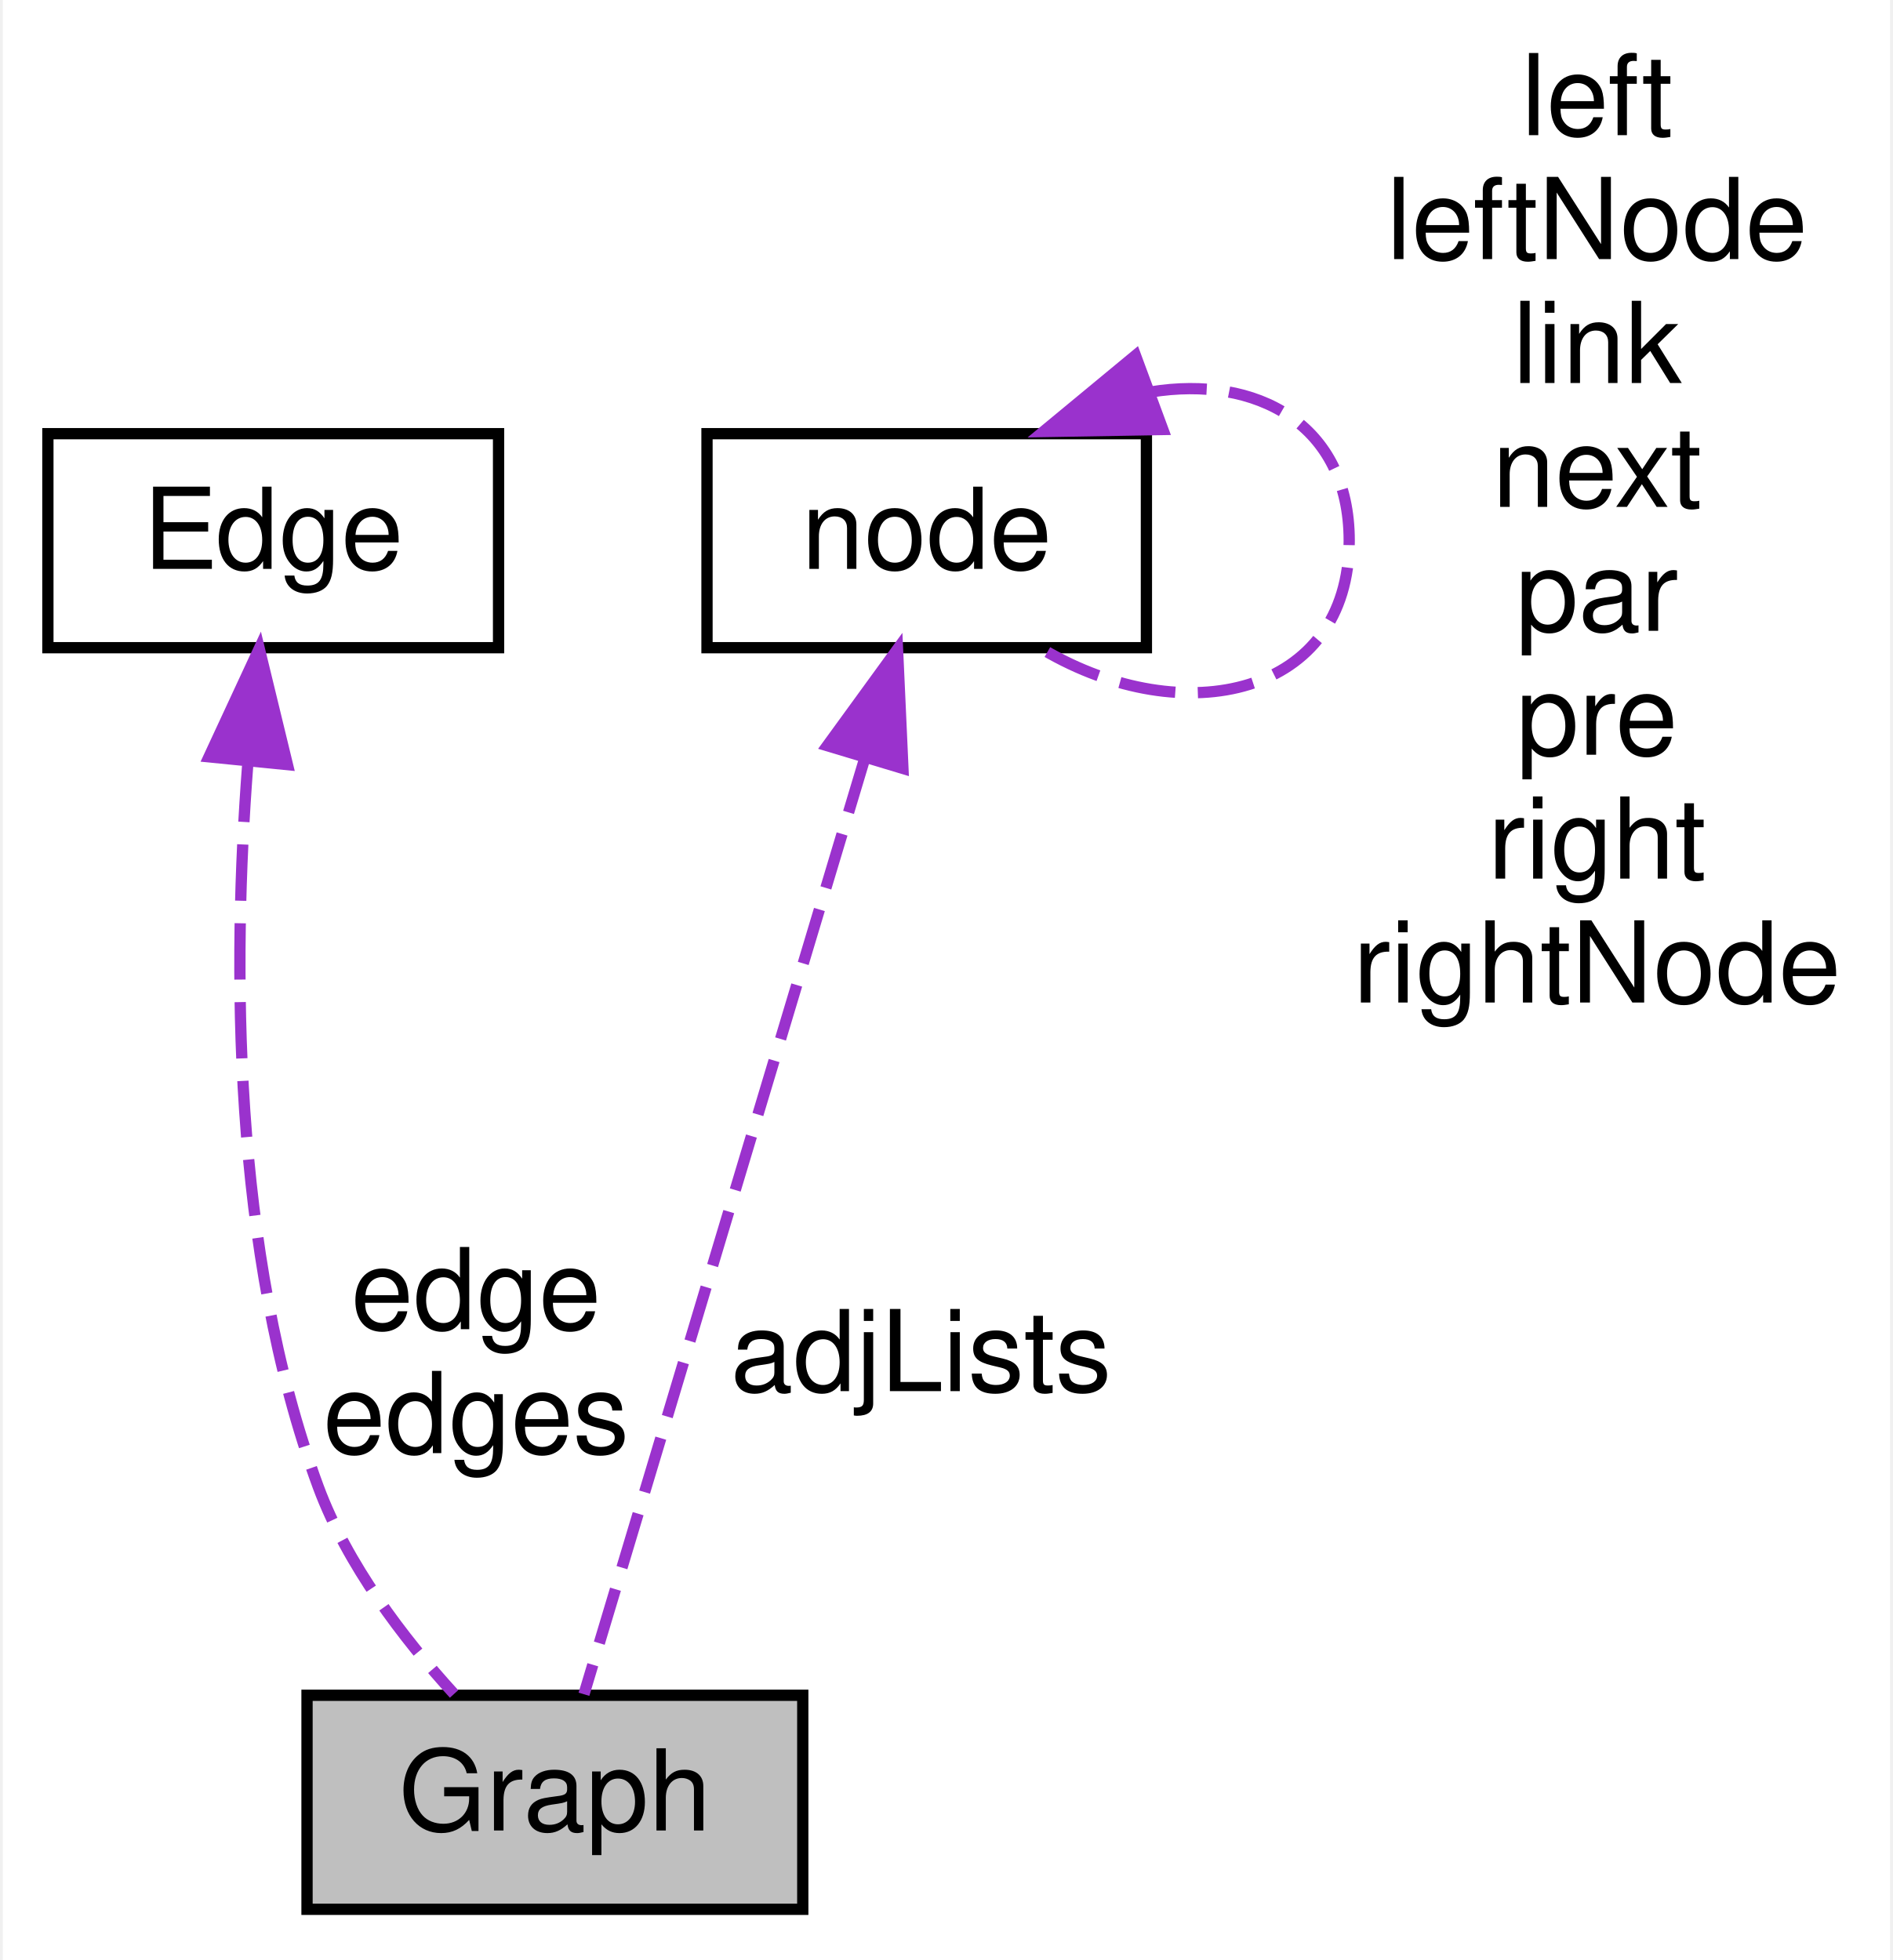
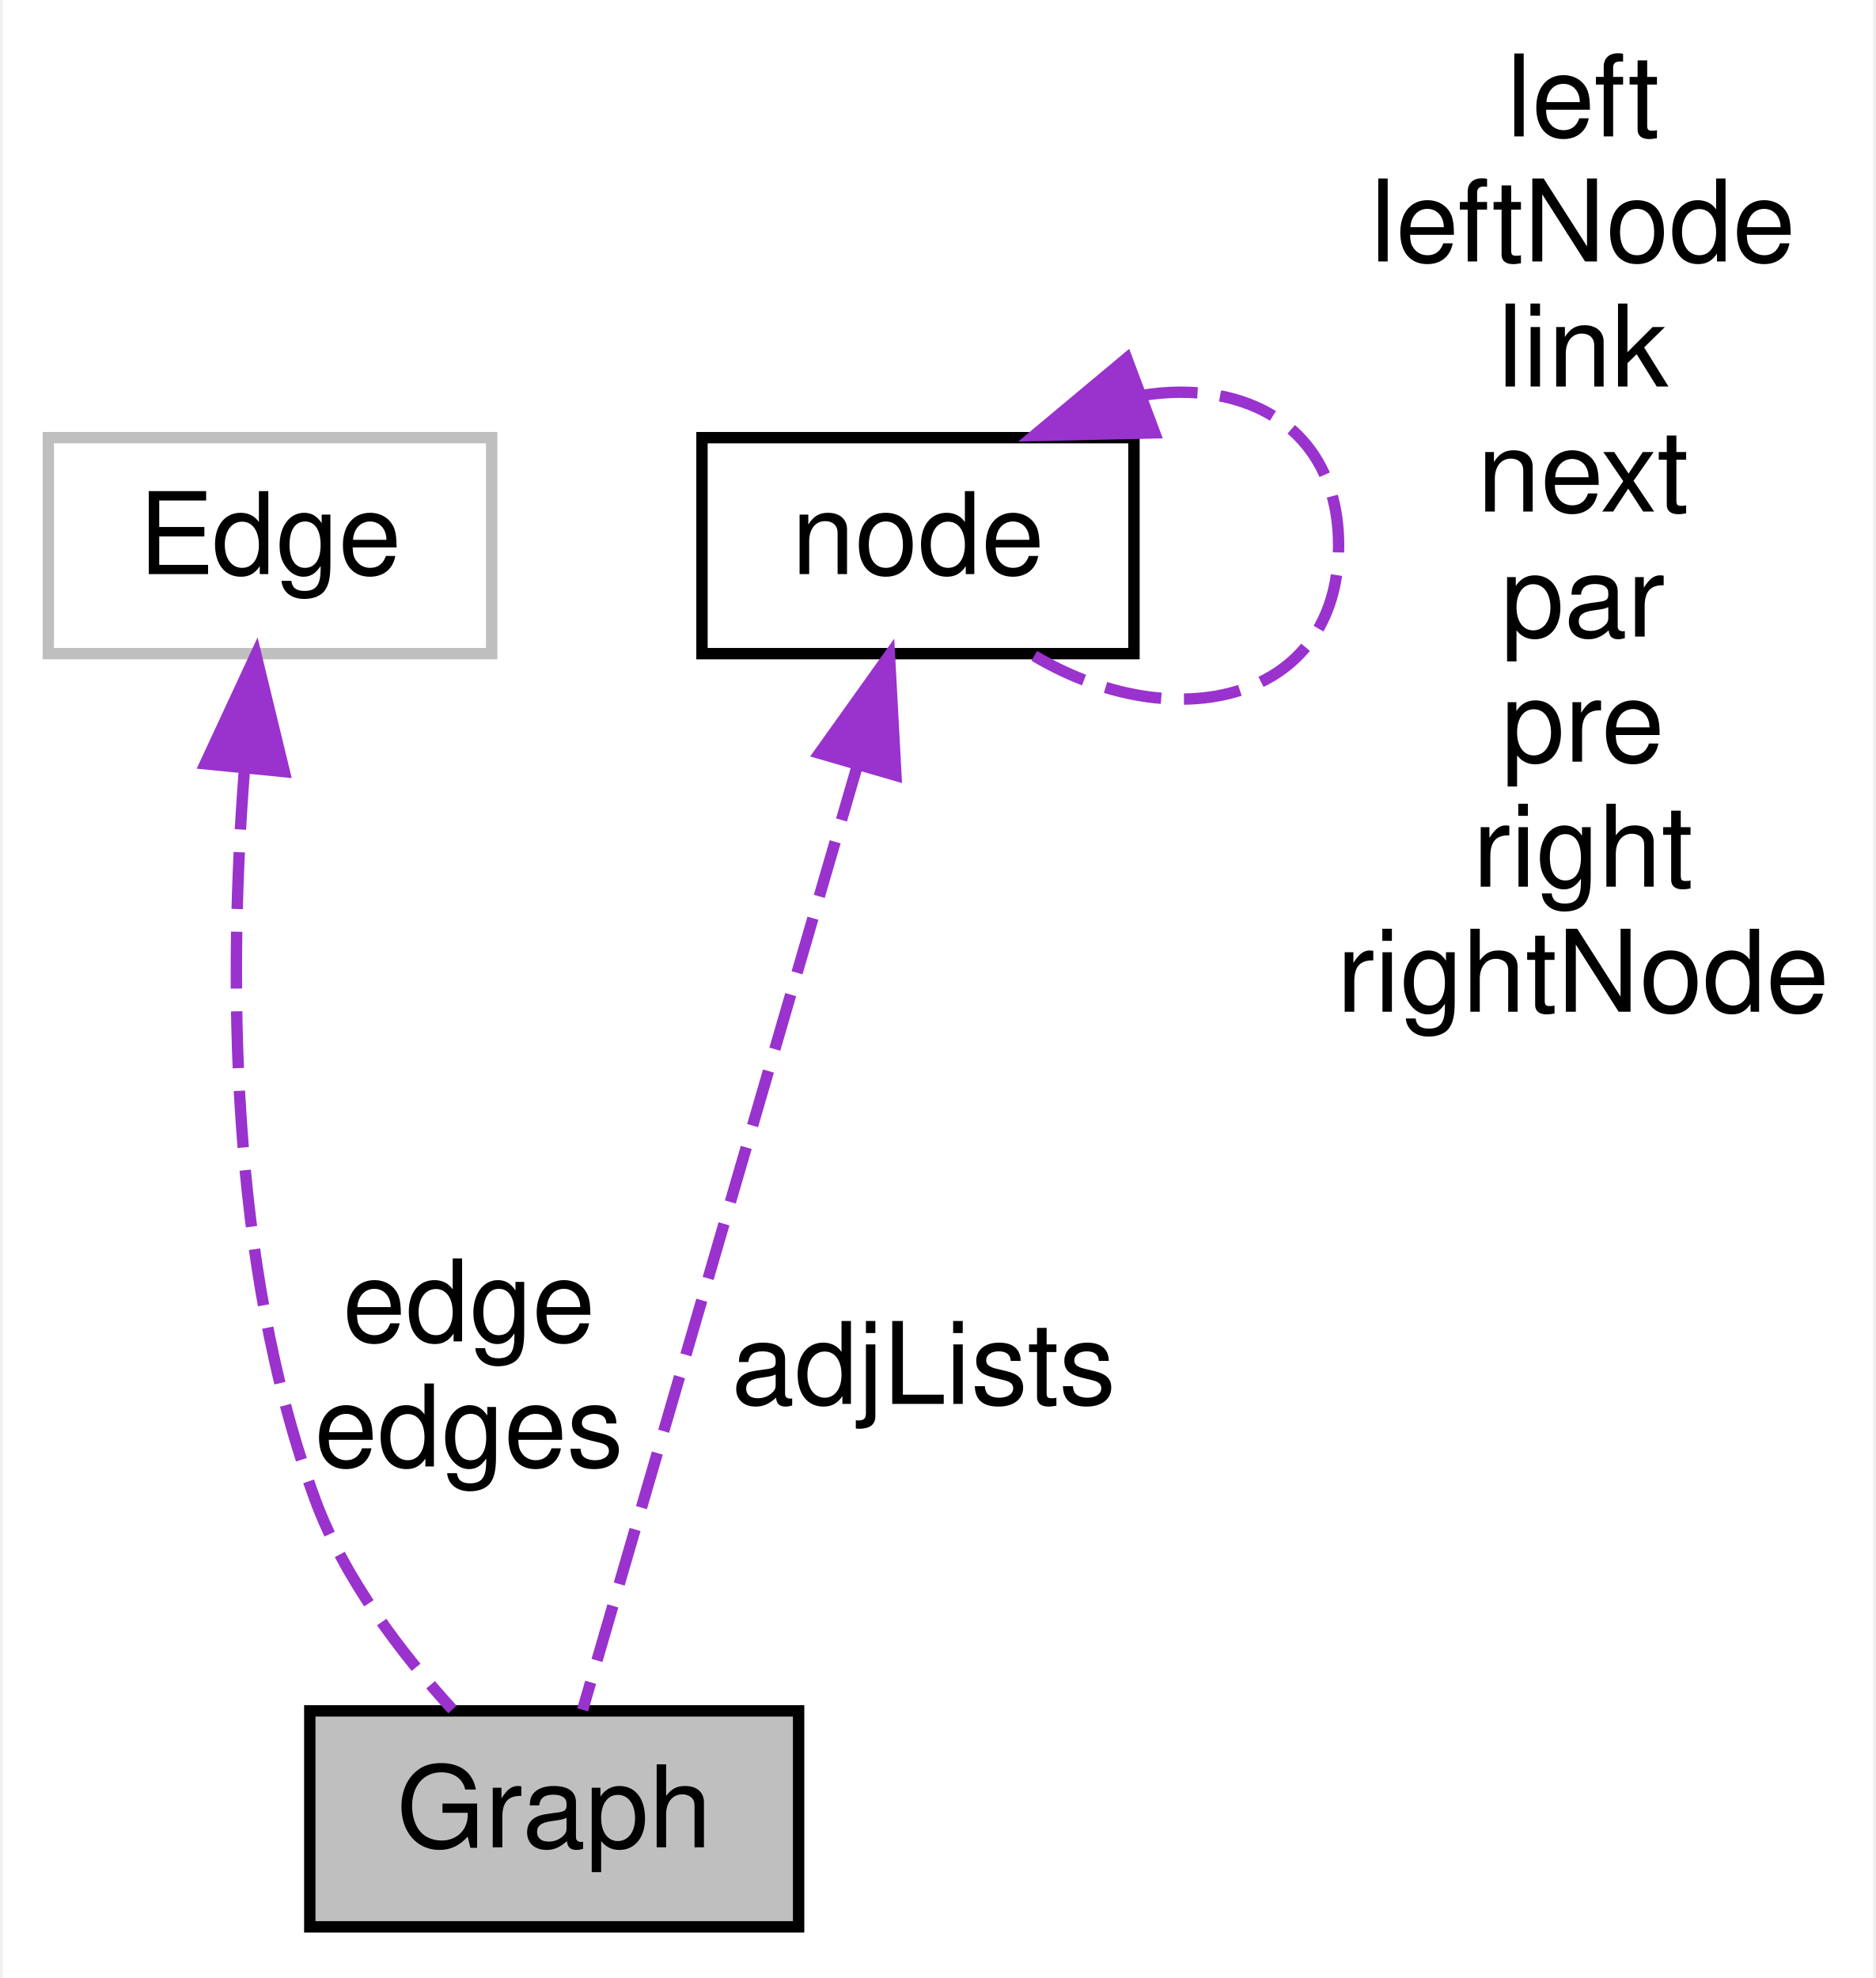
- <svg xmlns="http://www.w3.org/2000/svg" xmlns:xlink="http://www.w3.org/1999/xlink" width="168pt" height="174pt" viewBox="0.00 0.00 167.50 174.00">
+ <svg xmlns="http://www.w3.org/2000/svg" xmlns:xlink="http://www.w3.org/1999/xlink" width="165pt" height="174pt" viewBox="0.00 0.00 164.50 174.00">
  <g id="graph0" class="graph" transform="scale(1 1) rotate(0) translate(4 170)">
-     <polygon fill="white" stroke="transparent" points="-4,4 -4,-170 163.5,-170 163.5,4 -4,4" />
+     <polygon fill="white" stroke="transparent" points="-4,4 -4,-170 160.5,-170 160.5,4 -4,4" />
    <g id="node1" class="node">
      <g id="a_node1">
        <a xlink:title=" ">
-           <polygon fill="#bfbfbf" stroke="black" points="23,-0.5 23,-19.5 67,-19.5 67,-0.5 23,-0.5" />
-           <text text-anchor="middle" x="45" y="-7.5" font-family="Helvetica,sans-Serif" font-size="10.00">Graph</text>
+           <polygon fill="#bfbfbf" stroke="black" points="23,-0.5 23,-19.5 66,-19.5 66,-0.5 23,-0.5" />
+           <text text-anchor="middle" x="44.5" y="-7.5" font-family="Helvetica,sans-Serif" font-size="10.00">Graph</text>
        </a>
      </g>
    </g>
    <g id="node2" class="node">
      <g id="a_node2">
        <a xlink:href="../../d5/db4/struct_edge.html" target="_top" xlink:title=" ">
-           <polygon fill="white" stroke="black" points="0,-112.5 0,-131.5 40,-131.5 40,-112.5 0,-112.5" />
-           <text text-anchor="middle" x="20" y="-119.5" font-family="Helvetica,sans-Serif" font-size="10.00">Edge</text>
+           <polygon fill="white" stroke="#bfbfbf" points="0,-112.5 0,-131.5 39,-131.5 39,-112.5 0,-112.5" />
+           <text text-anchor="middle" x="19.5" y="-119.5" font-family="Helvetica,sans-Serif" font-size="10.00">Edge</text>
        </a>
      </g>
    </g>
    <g id="edge1" class="edge">
-       <path fill="none" stroke="#9a32cd" stroke-dasharray="5,2" d="M17.73,-102.02C16.41,-84.76 16.27,-58.89 24,-38 26.56,-31.09 31.56,-24.54 36.05,-19.62" />
-       <polygon fill="#9a32cd" stroke="#9a32cd" points="14.3,-102.81 18.76,-112.42 21.26,-102.12 14.3,-102.81" />
-       <text text-anchor="middle" x="38" y="-52" font-family="Helvetica,sans-Serif" font-size="10.00"> edge</text>
-       <text text-anchor="middle" x="38" y="-41" font-family="Helvetica,sans-Serif" font-size="10.00">edges</text>
+       <path fill="none" stroke="#9a32cd" stroke-dasharray="5,2" d="M17.23,-102.02C15.91,-84.76 15.77,-58.89 23.5,-38 26.06,-31.09 31.06,-24.54 35.55,-19.62" />
+       <polygon fill="#9a32cd" stroke="#9a32cd" points="13.8,-102.81 18.26,-112.42 20.76,-102.12 13.8,-102.81" />
+       <text text-anchor="middle" x="37" y="-52" font-family="Helvetica,sans-Serif" font-size="10.00"> edge</text>
+       <text text-anchor="middle" x="37" y="-41" font-family="Helvetica,sans-Serif" font-size="10.00">edges</text>
    </g>
    <g id="node3" class="node">
      <g id="a_node3">
        <a xlink:href="../../d5/da1/structnode.html" target="_top" xlink:title="Node, the basic data structure in the tree.">
-           <polygon fill="white" stroke="black" points="58.5,-112.5 58.5,-131.5 97.5,-131.5 97.5,-112.5 58.5,-112.5" />
-           <text text-anchor="middle" x="78" y="-119.5" font-family="Helvetica,sans-Serif" font-size="10.00">node</text>
+           <polygon fill="white" stroke="black" points="57.5,-112.5 57.5,-131.5 95.5,-131.5 95.5,-112.5 57.5,-112.5" />
+           <text text-anchor="middle" x="76.5" y="-119.5" font-family="Helvetica,sans-Serif" font-size="10.00">node</text>
        </a>
      </g>
    </g>
    <g id="edge2" class="edge">
-       <path fill="none" stroke="#9a32cd" stroke-dasharray="5,2" d="M72.5,-102.67C65.29,-78.62 52.92,-37.39 47.58,-19.59" />
-       <polygon fill="#9a32cd" stroke="#9a32cd" points="69.18,-103.8 75.41,-112.37 75.89,-101.78 69.18,-103.8" />
-       <text text-anchor="middle" x="77.5" y="-46.5" font-family="Helvetica,sans-Serif" font-size="10.00"> adjLists</text>
+       <path fill="none" stroke="#9a32cd" stroke-dasharray="5,2" d="M71.17,-102.67C64.17,-78.62 52.18,-37.39 47,-19.59" />
+       <polygon fill="#9a32cd" stroke="#9a32cd" points="67.83,-103.74 73.99,-112.37 74.56,-101.79 67.83,-103.74" />
+       <text text-anchor="middle" x="77" y="-46.5" font-family="Helvetica,sans-Serif" font-size="10.00"> adjLists</text>
    </g>
    <g id="edge3" class="edge">
-       <path fill="none" stroke="#9a32cd" stroke-dasharray="5,2" d="M97.87,-135.2C107.26,-136.74 115.5,-132.34 115.5,-122 115.5,-108.22 100.85,-104.99 88.37,-112.31" />
-       <polygon fill="#9a32cd" stroke="#9a32cd" points="98.96,-131.87 88.37,-131.69 96.53,-138.44 98.96,-131.87" />
-       <text text-anchor="middle" x="137.5" y="-158" font-family="Helvetica,sans-Serif" font-size="10.00"> left</text>
-       <text text-anchor="middle" x="137.5" y="-147" font-family="Helvetica,sans-Serif" font-size="10.00">leftNode</text>
-       <text text-anchor="middle" x="137.5" y="-136" font-family="Helvetica,sans-Serif" font-size="10.00">link</text>
-       <text text-anchor="middle" x="137.5" y="-125" font-family="Helvetica,sans-Serif" font-size="10.00">next</text>
-       <text text-anchor="middle" x="137.5" y="-114" font-family="Helvetica,sans-Serif" font-size="10.00">par</text>
-       <text text-anchor="middle" x="137.5" y="-103" font-family="Helvetica,sans-Serif" font-size="10.00">pre</text>
-       <text text-anchor="middle" x="137.5" y="-92" font-family="Helvetica,sans-Serif" font-size="10.00">right</text>
-       <text text-anchor="middle" x="137.5" y="-81" font-family="Helvetica,sans-Serif" font-size="10.00">rightNode</text>
+       <path fill="none" stroke="#9a32cd" stroke-dasharray="5,2" d="M96.11,-135.2C105.37,-136.74 113.5,-132.34 113.5,-122 113.5,-108.22 99.04,-104.99 86.73,-112.31" />
+       <polygon fill="#9a32cd" stroke="#9a32cd" points="97.32,-131.92 86.73,-131.69 94.86,-138.48 97.32,-131.92" />
+       <text text-anchor="middle" x="135" y="-158" font-family="Helvetica,sans-Serif" font-size="10.00"> left</text>
+       <text text-anchor="middle" x="135" y="-147" font-family="Helvetica,sans-Serif" font-size="10.00">leftNode</text>
+       <text text-anchor="middle" x="135" y="-136" font-family="Helvetica,sans-Serif" font-size="10.00">link</text>
+       <text text-anchor="middle" x="135" y="-125" font-family="Helvetica,sans-Serif" font-size="10.00">next</text>
+       <text text-anchor="middle" x="135" y="-114" font-family="Helvetica,sans-Serif" font-size="10.00">par</text>
+       <text text-anchor="middle" x="135" y="-103" font-family="Helvetica,sans-Serif" font-size="10.00">pre</text>
+       <text text-anchor="middle" x="135" y="-92" font-family="Helvetica,sans-Serif" font-size="10.00">right</text>
+       <text text-anchor="middle" x="135" y="-81" font-family="Helvetica,sans-Serif" font-size="10.00">rightNode</text>
    </g>
  </g>
</svg>
